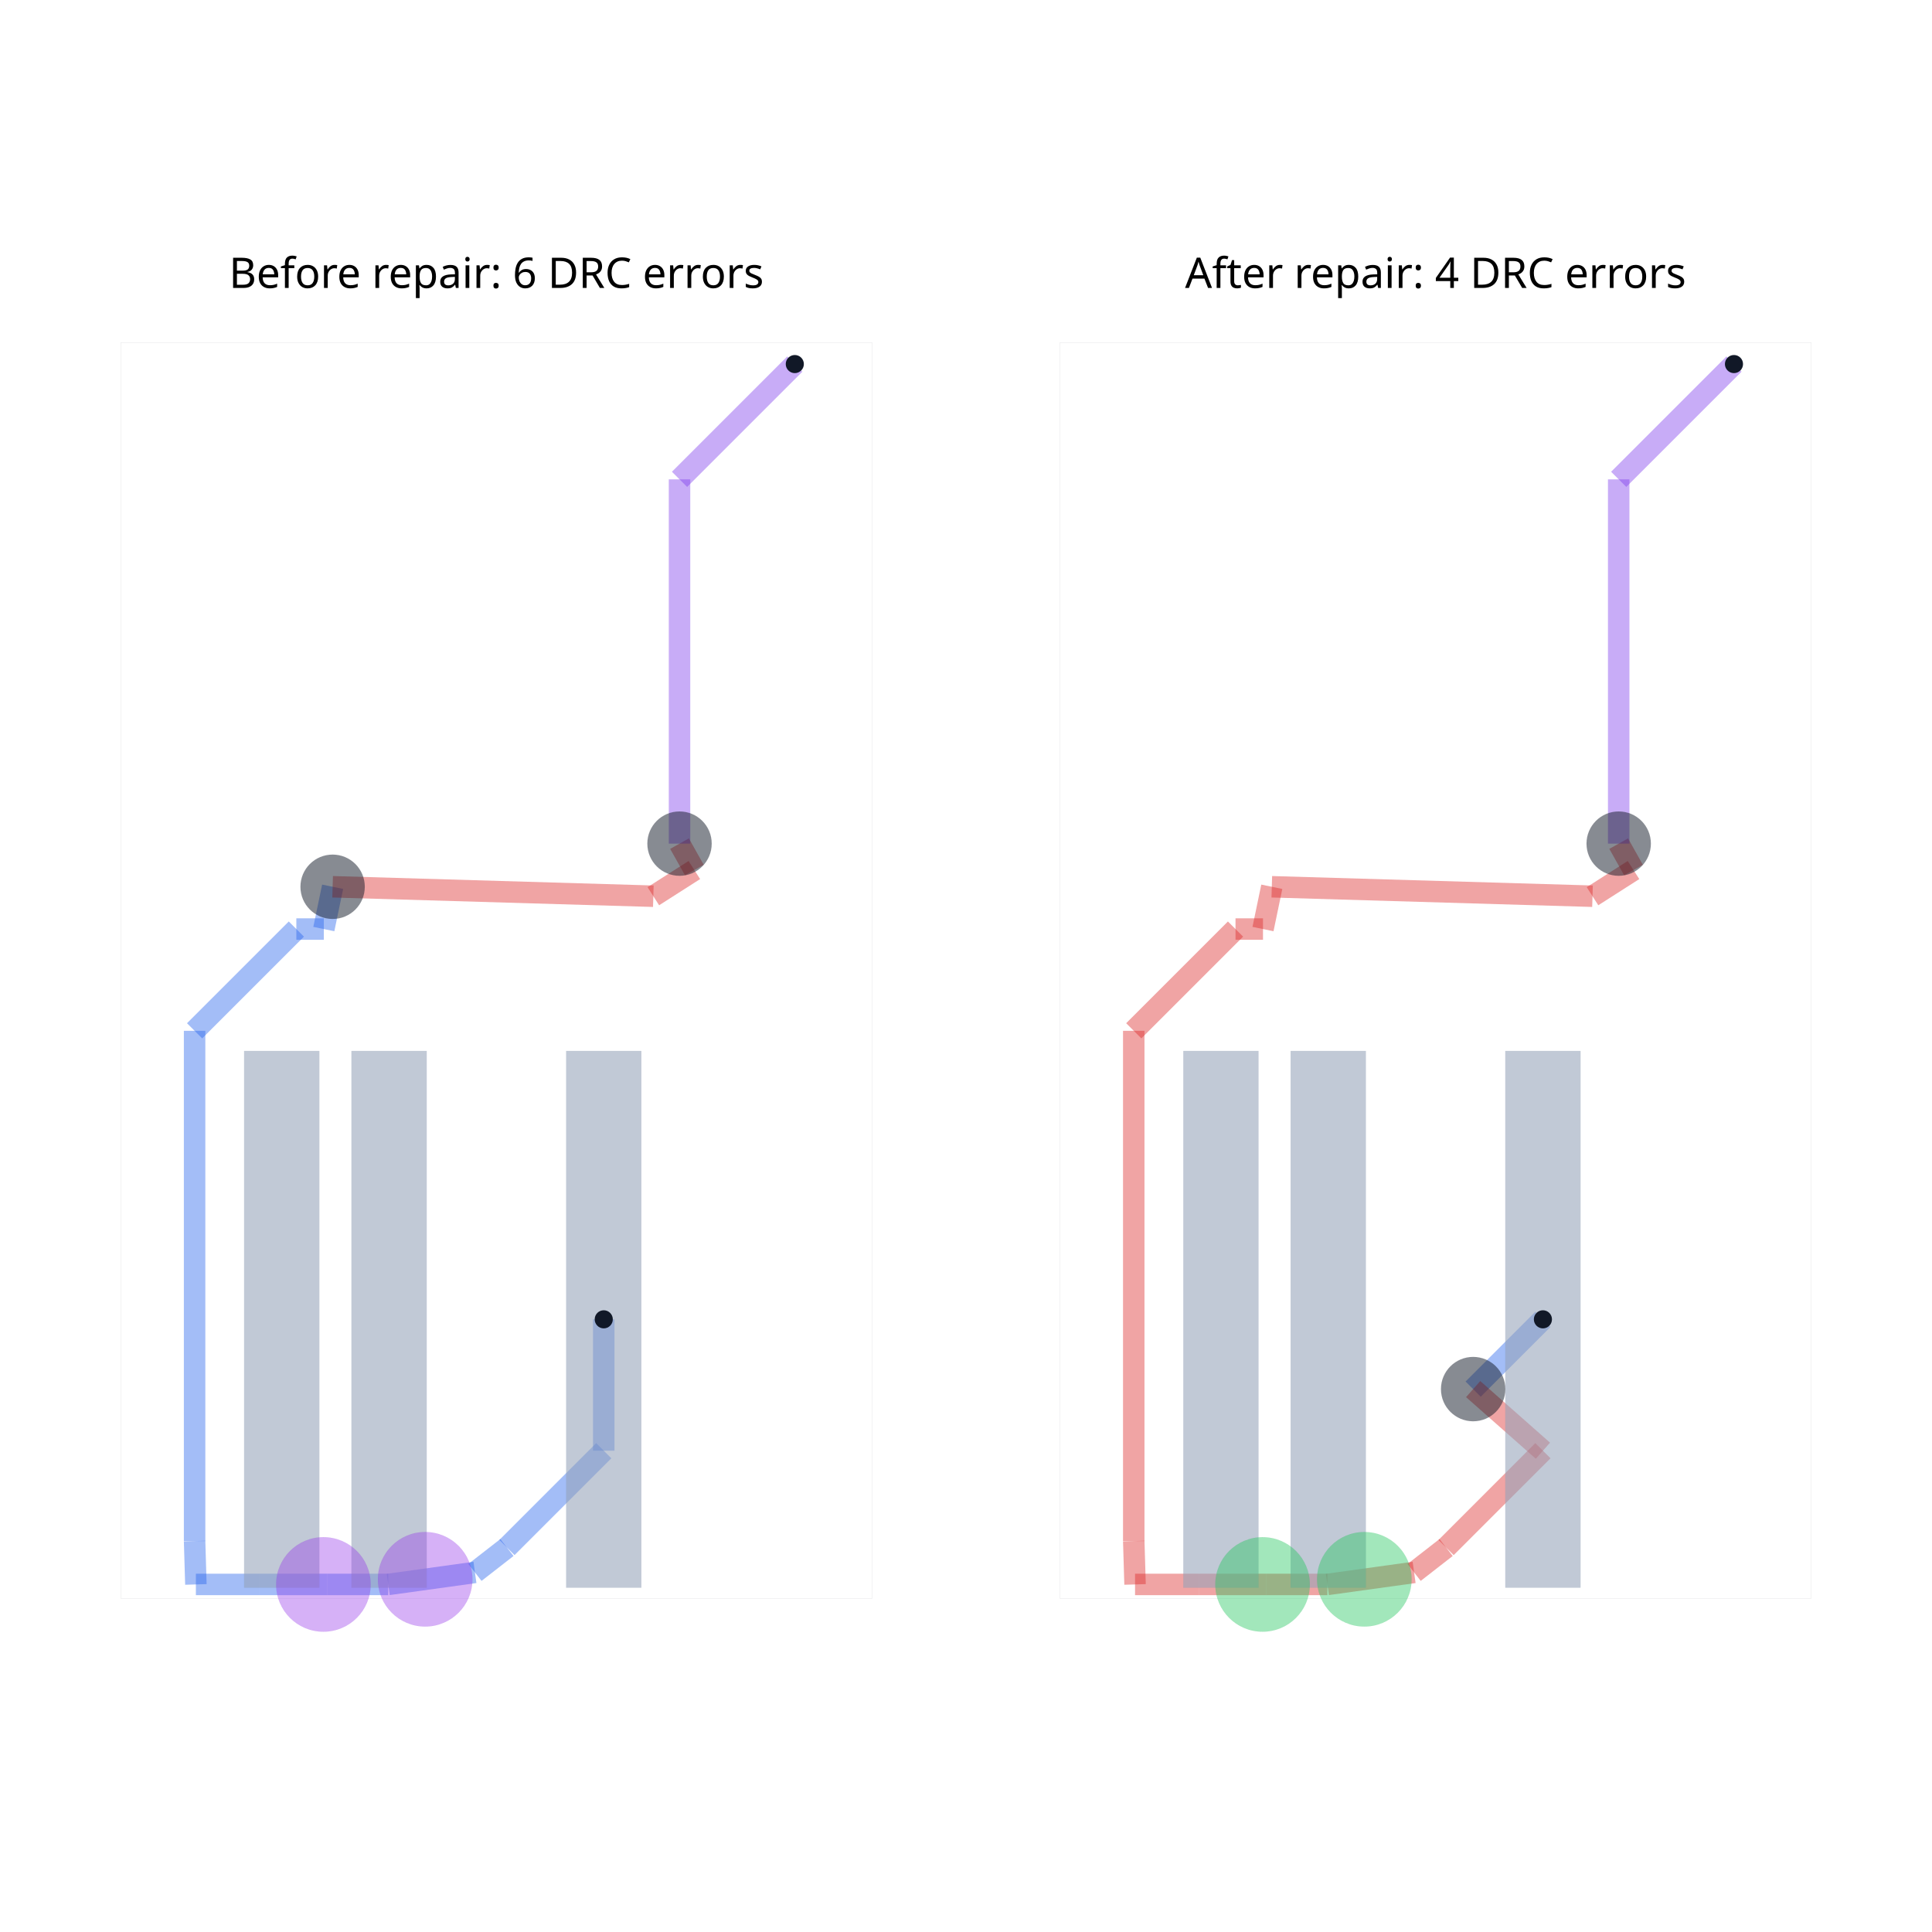
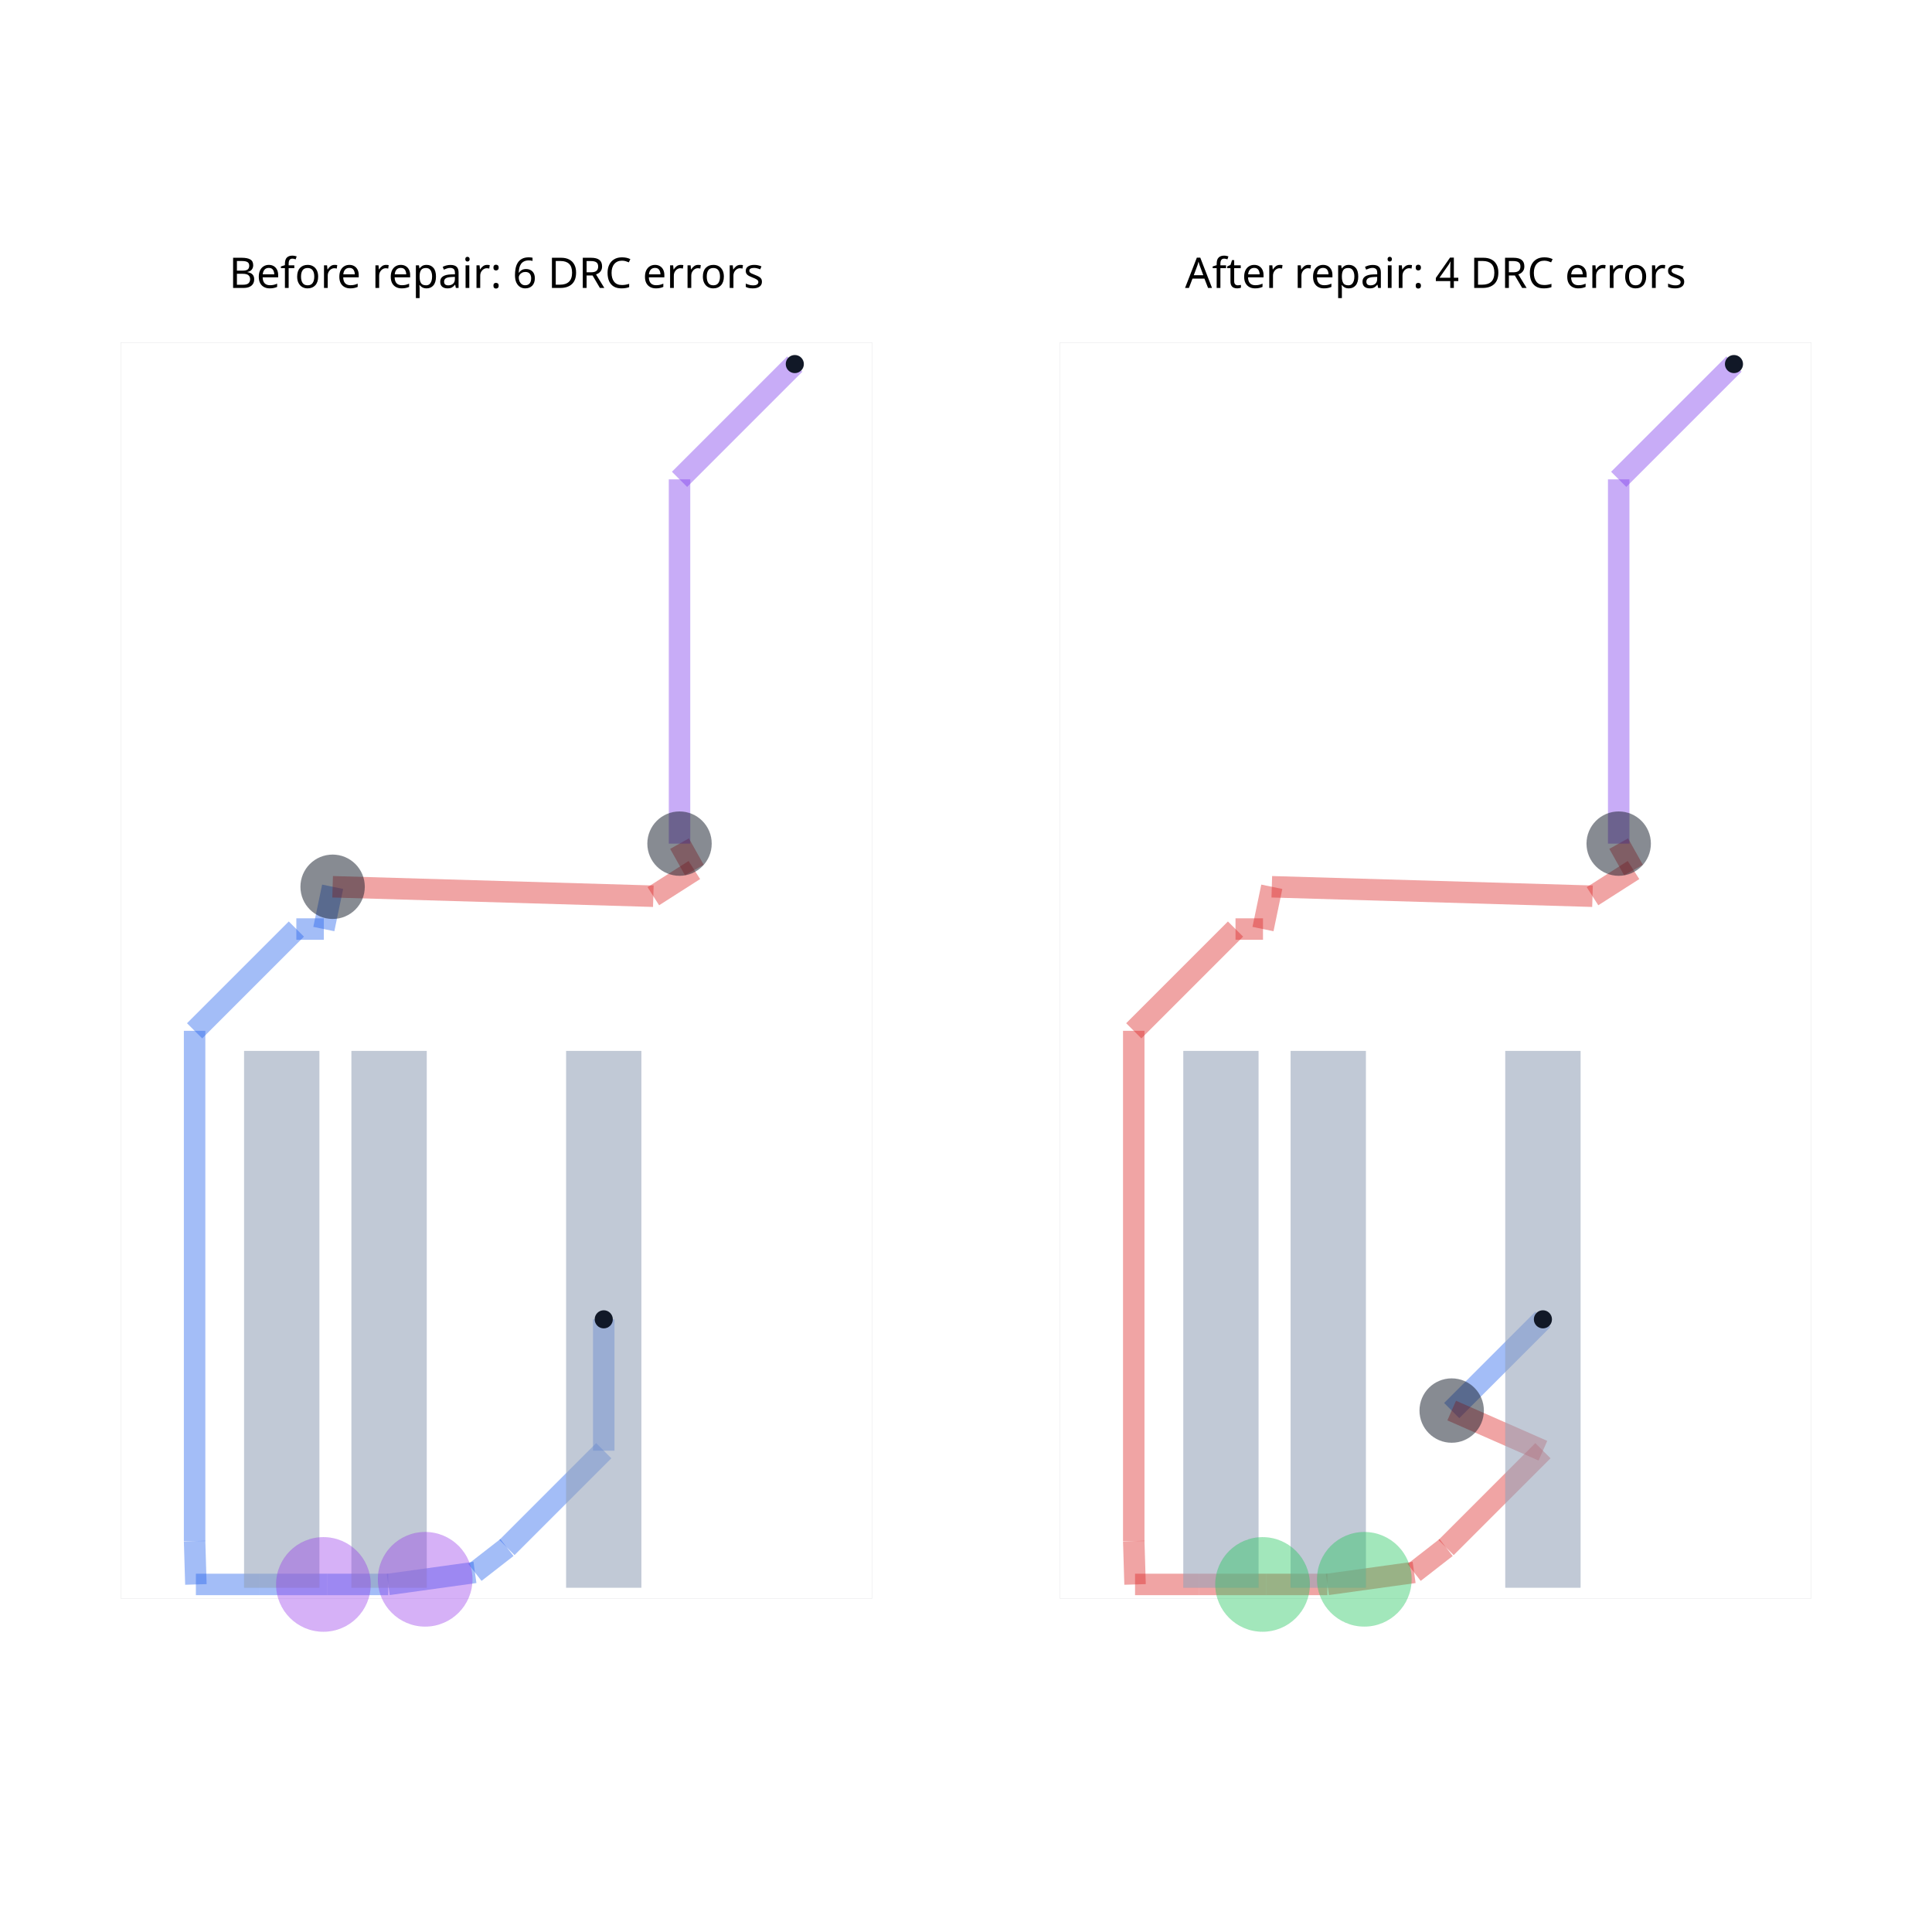
<svg xmlns="http://www.w3.org/2000/svg" width="640" height="640" viewBox="0 0 640 640">
  <rect width="100%" height="100%" fill="white" />
  <g>
    <polyline data-points="9.25,-38.55 9.25,-39.162" data-type="line" data-label="target_mst33 z0" points="200,437.044 200,480.564" fill="none" stroke="rgba(37, 99, 235, 0.42)" stroke-width="7.111" />
  </g>
  <g>
    <polyline data-points="9.25,-39.162 8.799,-39.613" data-type="line" data-label="target_mst33 z0" points="200,480.564 167.929,512.636" fill="none" stroke="rgba(37, 99, 235, 0.42)" stroke-width="7.111" />
  </g>
  <g>
    <polyline data-points="8.799,-39.613 8.65,-39.729" data-type="line" data-label="target_mst33 z0" points="167.929,512.636 157.333,520.884" fill="none" stroke="rgba(37, 99, 235, 0.42)" stroke-width="7.111" />
  </g>
  <g>
    <polyline data-points="8.65,-39.729 8.246,-39.785" data-type="line" data-label="target_mst33 z0" points="157.333,520.884 128.604,524.867" fill="none" stroke="rgba(37, 99, 235, 0.42)" stroke-width="7.111" />
  </g>
  <g>
    <polyline data-points="8.246,-39.785 7.962,-39.785" data-type="line" data-label="target_mst33 z0" points="128.604,524.867 108.409,524.867" fill="none" stroke="rgba(37, 99, 235, 0.42)" stroke-width="7.111" />
  </g>
  <g>
    <polyline data-points="7.962,-39.785 7.647,-39.785" data-type="line" data-label="target_mst33 z0" points="108.409,524.867 86.009,524.867" fill="none" stroke="rgba(37, 99, 235, 0.42)" stroke-width="7.111" />
  </g>
  <g>
    <polyline data-points="7.647,-39.785 7.35,-39.785" data-type="line" data-label="target_mst33 z0" points="86.009,524.867 64.889,524.867" fill="none" stroke="rgba(37, 99, 235, 0.42)" stroke-width="7.111" />
  </g>
  <g>
    <polyline data-points="7.35,-39.785 7.344,-39.583" data-type="line" data-label="target_mst33 z0" points="64.889,524.867 64.462,510.502" fill="none" stroke="rgba(37, 99, 235, 0.42)" stroke-width="7.111" />
  </g>
  <g>
    <polyline data-points="7.344,-39.583 7.344,-37.206" data-type="line" data-label="target_mst33 z0" points="64.462,510.502 64.462,341.471" fill="none" stroke="rgba(37, 99, 235, 0.42)" stroke-width="7.111" />
  </g>
  <g>
    <polyline data-points="7.344,-37.206 7.818,-36.732" data-type="line" data-label="target_mst33 z0" points="64.462,341.471 98.169,307.764" fill="none" stroke="rgba(37, 99, 235, 0.42)" stroke-width="7.111" />
  </g>
  <g>
    <polyline data-points="7.818,-36.732 7.946,-36.732" data-type="line" data-label="target_mst33 z0" points="98.169,307.764 107.271,307.764" fill="none" stroke="rgba(37, 99, 235, 0.42)" stroke-width="7.111" />
  </g>
  <g>
    <polyline data-points="7.946,-36.732 7.987,-36.535" data-type="line" data-label="target_mst33 z0" points="107.271,307.764 110.187,293.756" fill="none" stroke="rgba(37, 99, 235, 0.42)" stroke-width="7.111" />
  </g>
  <g>
    <polyline data-points="7.987,-36.535 9.481,-36.579" data-type="line" data-label="target_mst33 z1" points="110.187,293.756 216.427,296.884" fill="none" stroke="rgba(220, 38, 38, 0.42)" stroke-width="7.111" />
  </g>
  <g>
    <polyline data-points="9.481,-36.579 9.672,-36.457" data-type="line" data-label="target_mst33 z1" points="216.427,296.884 230.009,288.209" fill="none" stroke="rgba(220, 38, 38, 0.42)" stroke-width="7.111" />
  </g>
  <g>
    <polyline data-points="9.672,-36.457 9.603,-36.334" data-type="line" data-label="target_mst33 z1" points="230.009,288.209 225.102,279.462" fill="none" stroke="rgba(220, 38, 38, 0.42)" stroke-width="7.111" />
  </g>
  <g>
    <polyline data-points="9.603,-36.334 9.603,-34.637" data-type="line" data-label="target_mst33 z3" points="225.102,279.462 225.102,158.787" fill="none" stroke="rgba(124, 58, 237, 0.42)" stroke-width="7.111" />
  </g>
  <g>
    <polyline data-points="9.603,-34.637 10.14,-34.1" data-type="line" data-label="target_mst33 z3" points="225.102,158.787 263.289,120.6" fill="none" stroke="rgba(124, 58, 237, 0.42)" stroke-width="7.111" />
  </g>
  <g>
-     <polyline data-points="13.625,-38.55 13.299998941130804,-38.875001058869195" data-type="line" data-label="target_mst33 z0" points="511.111,437.044 488,460.156" fill="none" stroke="rgba(37, 99, 235, 0.42)" stroke-width="7.111" />
+     <polyline data-points="13.625,-38.55 13.199998530543013,-38.975001469456984" data-type="line" data-label="target_mst33 z0" points="511.111,437.044 480.889,467.267" fill="none" stroke="rgba(37, 99, 235, 0.42)" stroke-width="7.111" />
  </g>
  <g>
-     <polyline data-points="13.299998941130804,-38.875001058869195 13.625,-39.162" data-type="line" data-label="target_mst33 z1" points="488,460.156 511.111,480.564" fill="none" stroke="rgba(220, 38, 38, 0.42)" stroke-width="7.111" />
+     <polyline data-points="13.199998530543013,-38.975001469456984 13.625,-39.162" data-type="line" data-label="target_mst33 z1" points="480.889,467.267 511.111,480.564" fill="none" stroke="rgba(220, 38, 38, 0.42)" stroke-width="7.111" />
  </g>
  <g>
    <polyline data-points="13.625,-39.162 13.174,-39.613" data-type="line" data-label="target_mst33 z1" points="511.111,480.564 479.04,512.636" fill="none" stroke="rgba(220, 38, 38, 0.42)" stroke-width="7.111" />
  </g>
  <g>
    <polyline data-points="13.174,-39.613 13.025,-39.729" data-type="line" data-label="target_mst33 z1" points="479.04,512.636 468.444,520.884" fill="none" stroke="rgba(220, 38, 38, 0.42)" stroke-width="7.111" />
  </g>
  <g>
    <polyline data-points="13.025,-39.729 12.621,-39.785" data-type="line" data-label="target_mst33 z1" points="468.444,520.884 439.716,524.867" fill="none" stroke="rgba(220, 38, 38, 0.42)" stroke-width="7.111" />
  </g>
  <g>
    <polyline data-points="12.621,-39.785 12.337,-39.785" data-type="line" data-label="target_mst33 z1" points="439.716,524.867 419.52,524.867" fill="none" stroke="rgba(220, 38, 38, 0.42)" stroke-width="7.111" />
  </g>
  <g>
    <polyline data-points="12.337,-39.785 12.022,-39.785" data-type="line" data-label="target_mst33 z1" points="419.52,524.867 397.12,524.867" fill="none" stroke="rgba(220, 38, 38, 0.42)" stroke-width="7.111" />
  </g>
  <g>
    <polyline data-points="12.022,-39.785 11.725,-39.785" data-type="line" data-label="target_mst33 z1" points="397.12,524.867 376,524.867" fill="none" stroke="rgba(220, 38, 38, 0.42)" stroke-width="7.111" />
  </g>
  <g>
    <polyline data-points="11.725,-39.785 11.719000000000001,-39.583" data-type="line" data-label="target_mst33 z1" points="376,524.867 375.573,510.502" fill="none" stroke="rgba(220, 38, 38, 0.42)" stroke-width="7.111" />
  </g>
  <g>
    <polyline data-points="11.719000000000001,-39.583 11.719000000000001,-37.206" data-type="line" data-label="target_mst33 z1" points="375.573,510.502 375.573,341.471" fill="none" stroke="rgba(220, 38, 38, 0.42)" stroke-width="7.111" />
  </g>
  <g>
    <polyline data-points="11.719000000000001,-37.206 12.193,-36.732" data-type="line" data-label="target_mst33 z1" points="375.573,341.471 409.28,307.764" fill="none" stroke="rgba(220, 38, 38, 0.42)" stroke-width="7.111" />
  </g>
  <g>
    <polyline data-points="12.193,-36.732 12.321,-36.732" data-type="line" data-label="target_mst33 z1" points="409.28,307.764 418.382,307.764" fill="none" stroke="rgba(220, 38, 38, 0.42)" stroke-width="7.111" />
  </g>
  <g>
    <polyline data-points="12.321,-36.732 12.362,-36.535" data-type="line" data-label="target_mst33 z1" points="418.382,307.764 421.298,293.756" fill="none" stroke="rgba(220, 38, 38, 0.42)" stroke-width="7.111" />
  </g>
  <g>
    <polyline data-points="12.362,-36.535 13.856,-36.579" data-type="line" data-label="target_mst33 z1" points="421.298,293.756 527.538,296.884" fill="none" stroke="rgba(220, 38, 38, 0.42)" stroke-width="7.111" />
  </g>
  <g>
    <polyline data-points="13.856,-36.579 14.047,-36.457" data-type="line" data-label="target_mst33 z1" points="527.538,296.884 541.12,288.209" fill="none" stroke="rgba(220, 38, 38, 0.42)" stroke-width="7.111" />
  </g>
  <g>
    <polyline data-points="14.047,-36.457 13.978,-36.334" data-type="line" data-label="target_mst33 z1" points="541.12,288.209 536.213,279.462" fill="none" stroke="rgba(220, 38, 38, 0.42)" stroke-width="7.111" />
  </g>
  <g>
    <polyline data-points="13.978,-36.334 13.978,-34.637" data-type="line" data-label="target_mst33 z3" points="536.213,279.462 536.213,158.787" fill="none" stroke="rgba(124, 58, 237, 0.42)" stroke-width="7.111" />
  </g>
  <g>
    <polyline data-points="13.978,-34.637 14.515,-34.1" data-type="line" data-label="target_mst33 z3" points="536.213,158.787 574.4,120.6" fill="none" stroke="rgba(124, 58, 237, 0.42)" stroke-width="7.111" />
  </g>
  <g>
    <rect data-type="rect" data-label="board bounds" data-x="8.75" data-y="-36.925" x="40" y="113.489" width="248.889" height="416" fill="rgba(255, 255, 255, 0)" stroke="#0f172a" stroke-width="0.014" />
  </g>
  <g>
    <rect data-type="rect" data-label="target-pad" data-x="9.25" data-y="-38.55" x="187.556" y="348.156" width="24.889" height="177.778" fill="rgba(148, 163, 184, 0.58)" stroke="#64748b" stroke-width="0.014" />
  </g>
  <g>
    <rect data-type="rect" data-label="foreign-pad-a" data-x="8.25" data-y="-38.55" x="116.444" y="348.156" width="24.889" height="177.778" fill="rgba(148, 163, 184, 0.58)" stroke="#64748b" stroke-width="0.014" />
  </g>
  <g>
    <rect data-type="rect" data-label="foreign-pad-b" data-x="7.75" data-y="-38.55" x="80.889" y="348.156" width="24.889" height="177.778" fill="rgba(148, 163, 184, 0.58)" stroke="#64748b" stroke-width="0.014" />
  </g>
  <g>
    <rect data-type="rect" data-label="board bounds" data-x="13.125" data-y="-36.925" x="351.111" y="113.489" width="248.889" height="416" fill="rgba(255, 255, 255, 0)" stroke="#0f172a" stroke-width="0.014" />
  </g>
  <g>
    <rect data-type="rect" data-label="target-pad" data-x="13.625" data-y="-38.55" x="498.667" y="348.156" width="24.889" height="177.778" fill="rgba(148, 163, 184, 0.58)" stroke="#64748b" stroke-width="0.014" />
  </g>
  <g>
    <rect data-type="rect" data-label="foreign-pad-a" data-x="12.625" data-y="-38.55" x="427.556" y="348.156" width="24.889" height="177.778" fill="rgba(148, 163, 184, 0.58)" stroke="#64748b" stroke-width="0.014" />
  </g>
  <g>
    <rect data-type="rect" data-label="foreign-pad-b" data-x="12.125" data-y="-38.55" x="392" y="348.156" width="24.889" height="177.778" fill="rgba(148, 163, 184, 0.58)" stroke="#64748b" stroke-width="0.014" />
  </g>
  <circle data-type="circle" data-label="" data-x="7.987" data-y="-36.535" cx="110.187" cy="293.756" r="10.667" fill="rgba(17, 24, 39, 0.5)" stroke="rgba(248, 250, 252, 0.5)" stroke-width="0.014" />
  <circle data-type="circle" data-label="" data-x="9.603" data-y="-36.334" cx="225.102" cy="279.462" r="10.667" fill="rgba(17, 24, 39, 0.5)" stroke="rgba(248, 250, 252, 0.5)" stroke-width="0.014" />
  <circle data-type="circle" data-label="" data-x="8.418" data-y="-39.761" cx="140.836" cy="523.16" r="15.644" fill="rgba(147, 51, 234, 0.38)" stroke="#7e22ce" stroke-width="0.014" />
  <circle data-type="circle" data-label="" data-x="7.944" data-y="-39.785" cx="107.129" cy="524.867" r="15.644" fill="rgba(147, 51, 234, 0.38)" stroke="#7e22ce" stroke-width="0.014" />
-   <circle data-type="circle" data-label="" data-x="13.299998941130804" data-y="-38.875001058869195" cx="488" cy="460.156" r="10.667" fill="rgba(17, 24, 39, 0.5)" stroke="rgba(248, 250, 252, 0.5)" stroke-width="0.014" />
+   <circle data-type="circle" data-label="" data-x="13.199998530543013" data-y="-38.975001469456984" cx="480.889" cy="467.267" r="10.667" fill="rgba(17, 24, 39, 0.5)" stroke="rgba(248, 250, 252, 0.5)" stroke-width="0.014" />
  <circle data-type="circle" data-label="" data-x="13.978" data-y="-36.334" cx="536.213" cy="279.462" r="10.667" fill="rgba(17, 24, 39, 0.5)" stroke="rgba(248, 250, 252, 0.5)" stroke-width="0.014" />
  <circle data-type="circle" data-label="" data-x="12.793" data-y="-39.761" cx="451.947" cy="523.16" r="15.644" fill="rgba(34, 197, 94, 0.42)" stroke="#16a34a" stroke-width="0.014" />
  <circle data-type="circle" data-label="" data-x="12.318999999999999" data-y="-39.785" cx="418.24" cy="524.867" r="15.644" fill="rgba(34, 197, 94, 0.42)" stroke="#16a34a" stroke-width="0.014" />
  <text data-type="text" data-label="Before repair: 6 DRC errors" data-x="8.75" data-y="-33.803125" x="164.444" y="99.489" fill="black" font-size="14" font-family="sans-serif" text-anchor="middle" dominant-baseline="text-after-edge">Before repair: 6 DRC errors</text>
  <text data-type="text" data-label="After repair: 4 DRC errors" data-x="13.125" data-y="-33.803125" x="475.556" y="99.489" fill="black" font-size="14" font-family="sans-serif" text-anchor="middle" dominant-baseline="text-after-edge">After repair: 4 DRC errors</text>
  <g>
    <circle data-type="point" data-label="target_mst33" data-x="9.25" data-y="-38.55" cx="200" cy="437.044" r="3" fill="#111827" />
  </g>
  <g>
    <circle data-type="point" data-label="target_mst33" data-x="10.14" data-y="-34.1" cx="263.289" cy="120.6" r="3" fill="#111827" />
  </g>
  <g>
    <circle data-type="point" data-label="target_mst33" data-x="13.625" data-y="-38.55" cx="511.111" cy="437.044" r="3" fill="#111827" />
  </g>
  <g>
    <circle data-type="point" data-label="target_mst33" data-x="14.515" data-y="-34.1" cx="574.4" cy="120.6" r="3" fill="#111827" />
  </g>
  <g id="crosshair" style="display: none">
    <line id="crosshair-h" y1="0" y2="640" stroke="#666" stroke-width="0.5" />
    <line id="crosshair-v" x1="0" x2="640" stroke="#666" stroke-width="0.5" />
    <text id="coordinates" font-family="monospace" font-size="12" fill="#666" />
  </g>
</svg>
